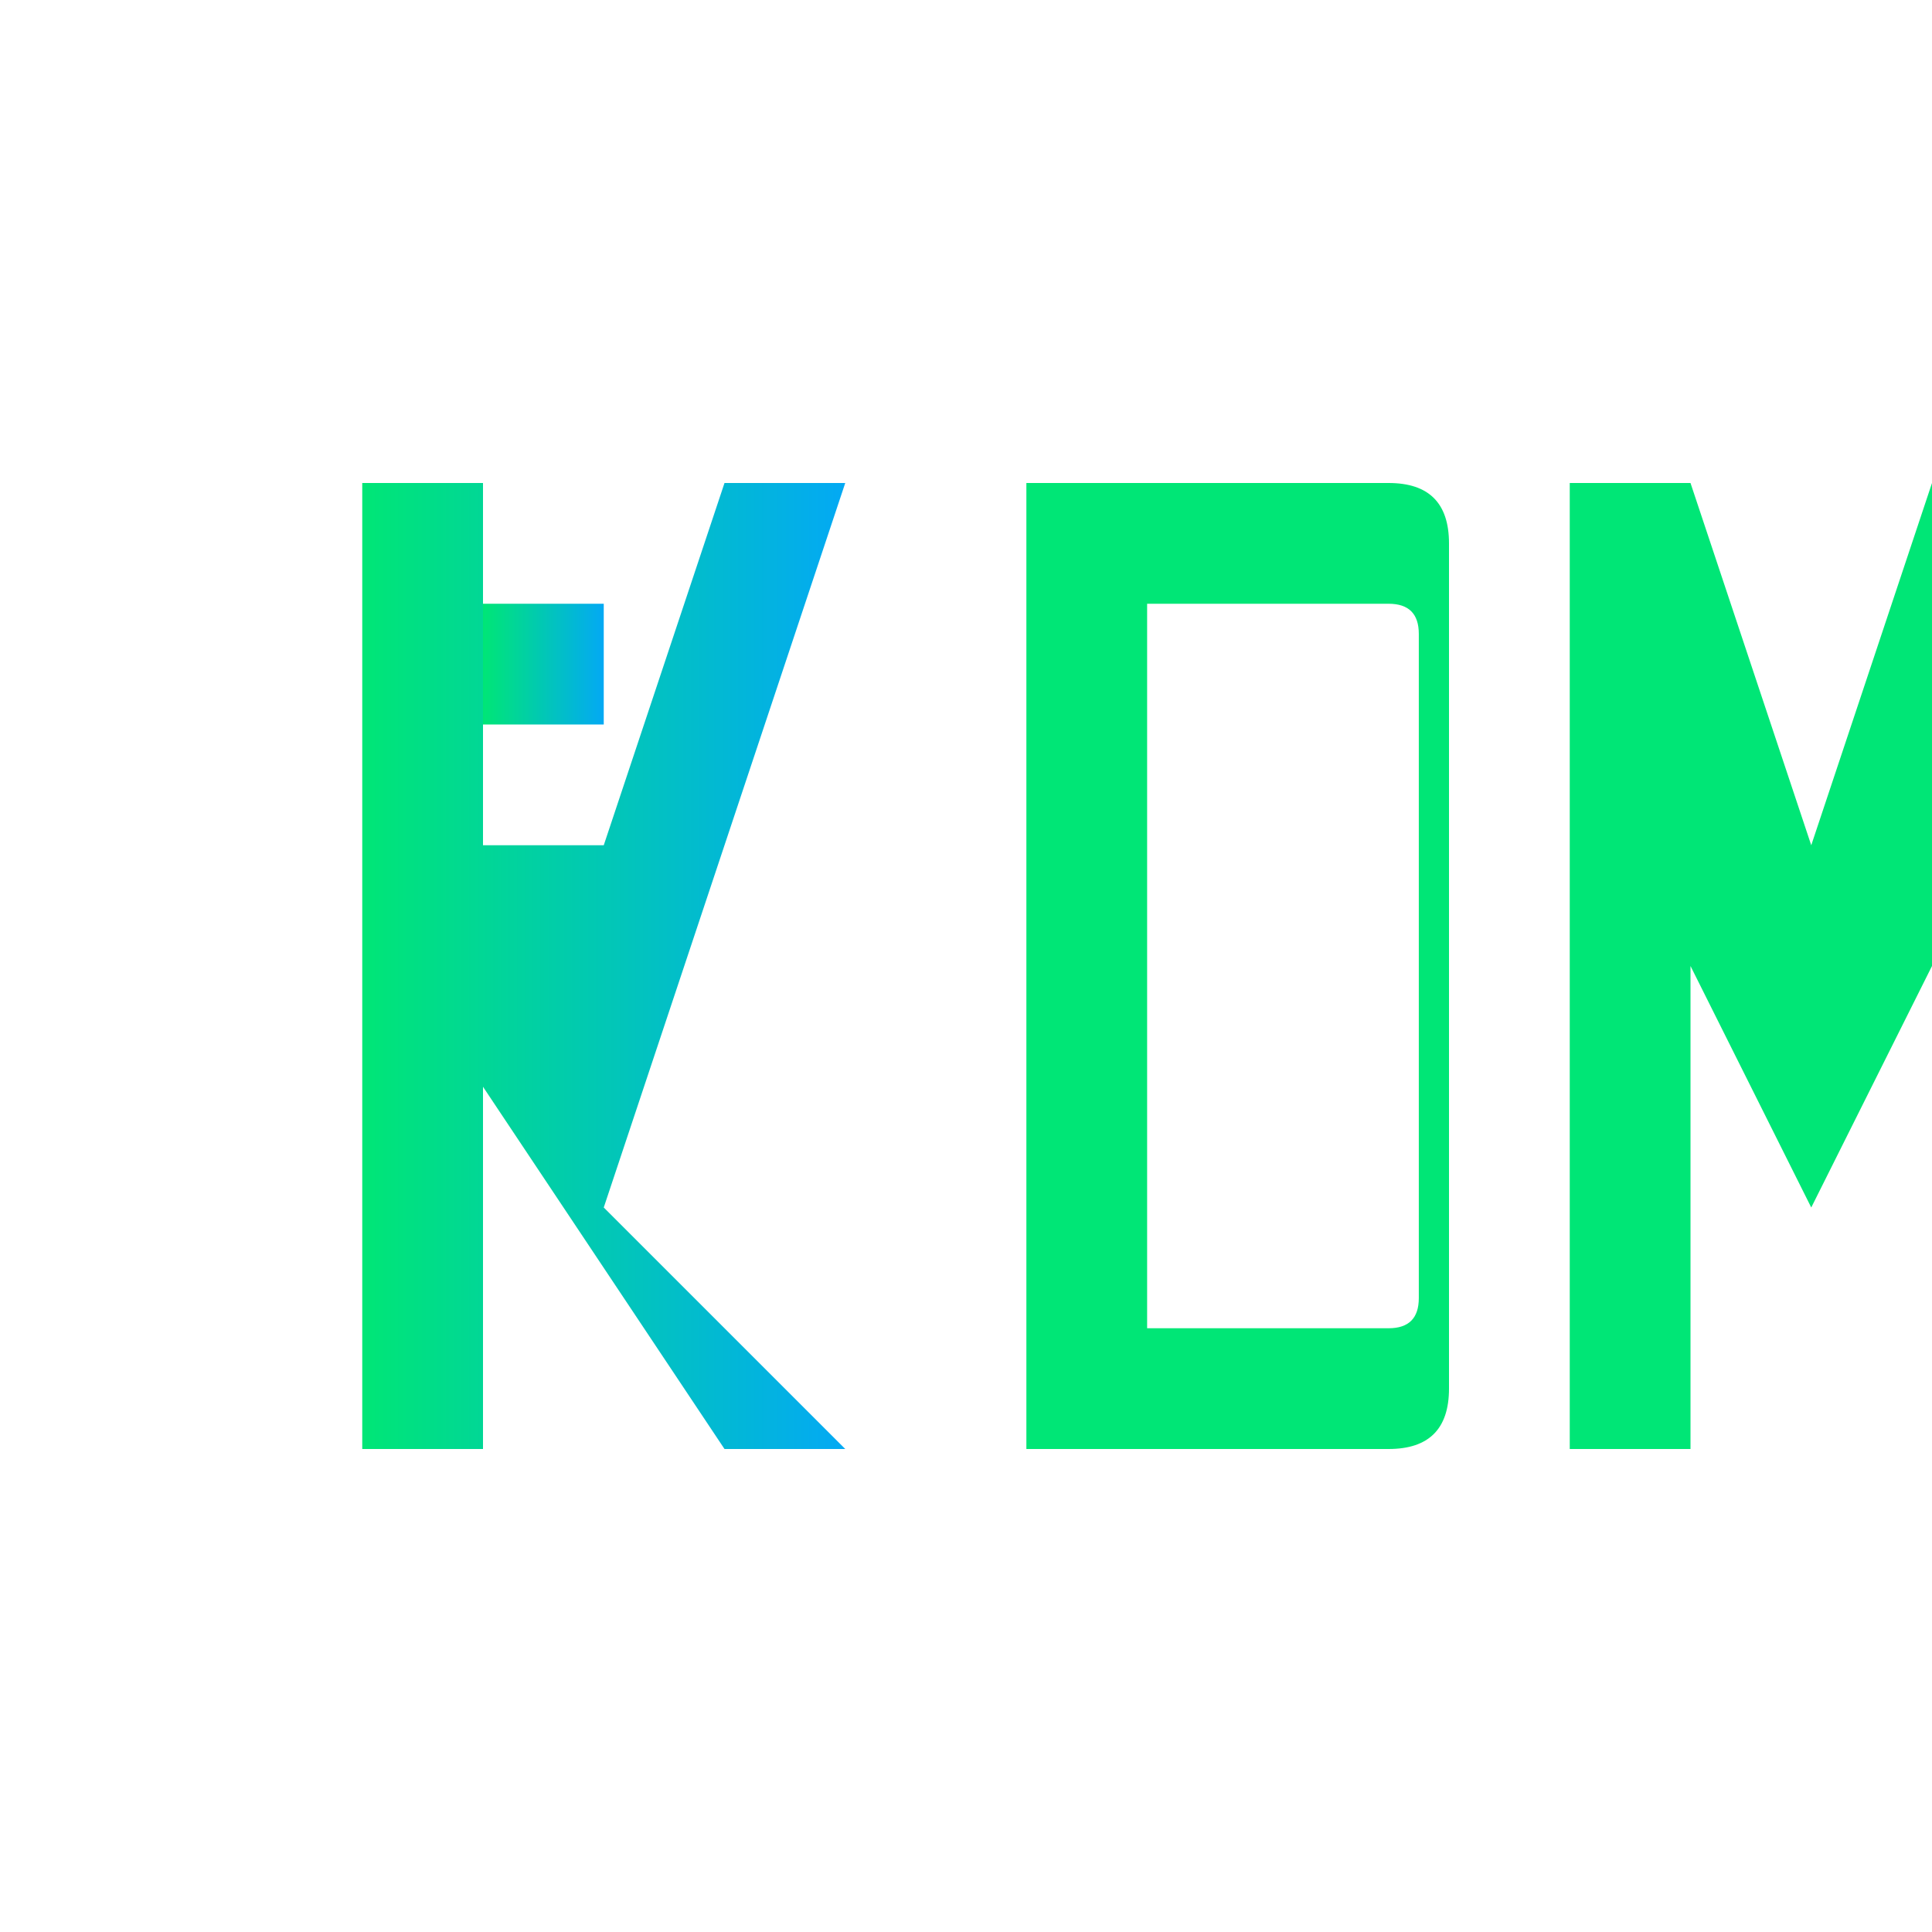
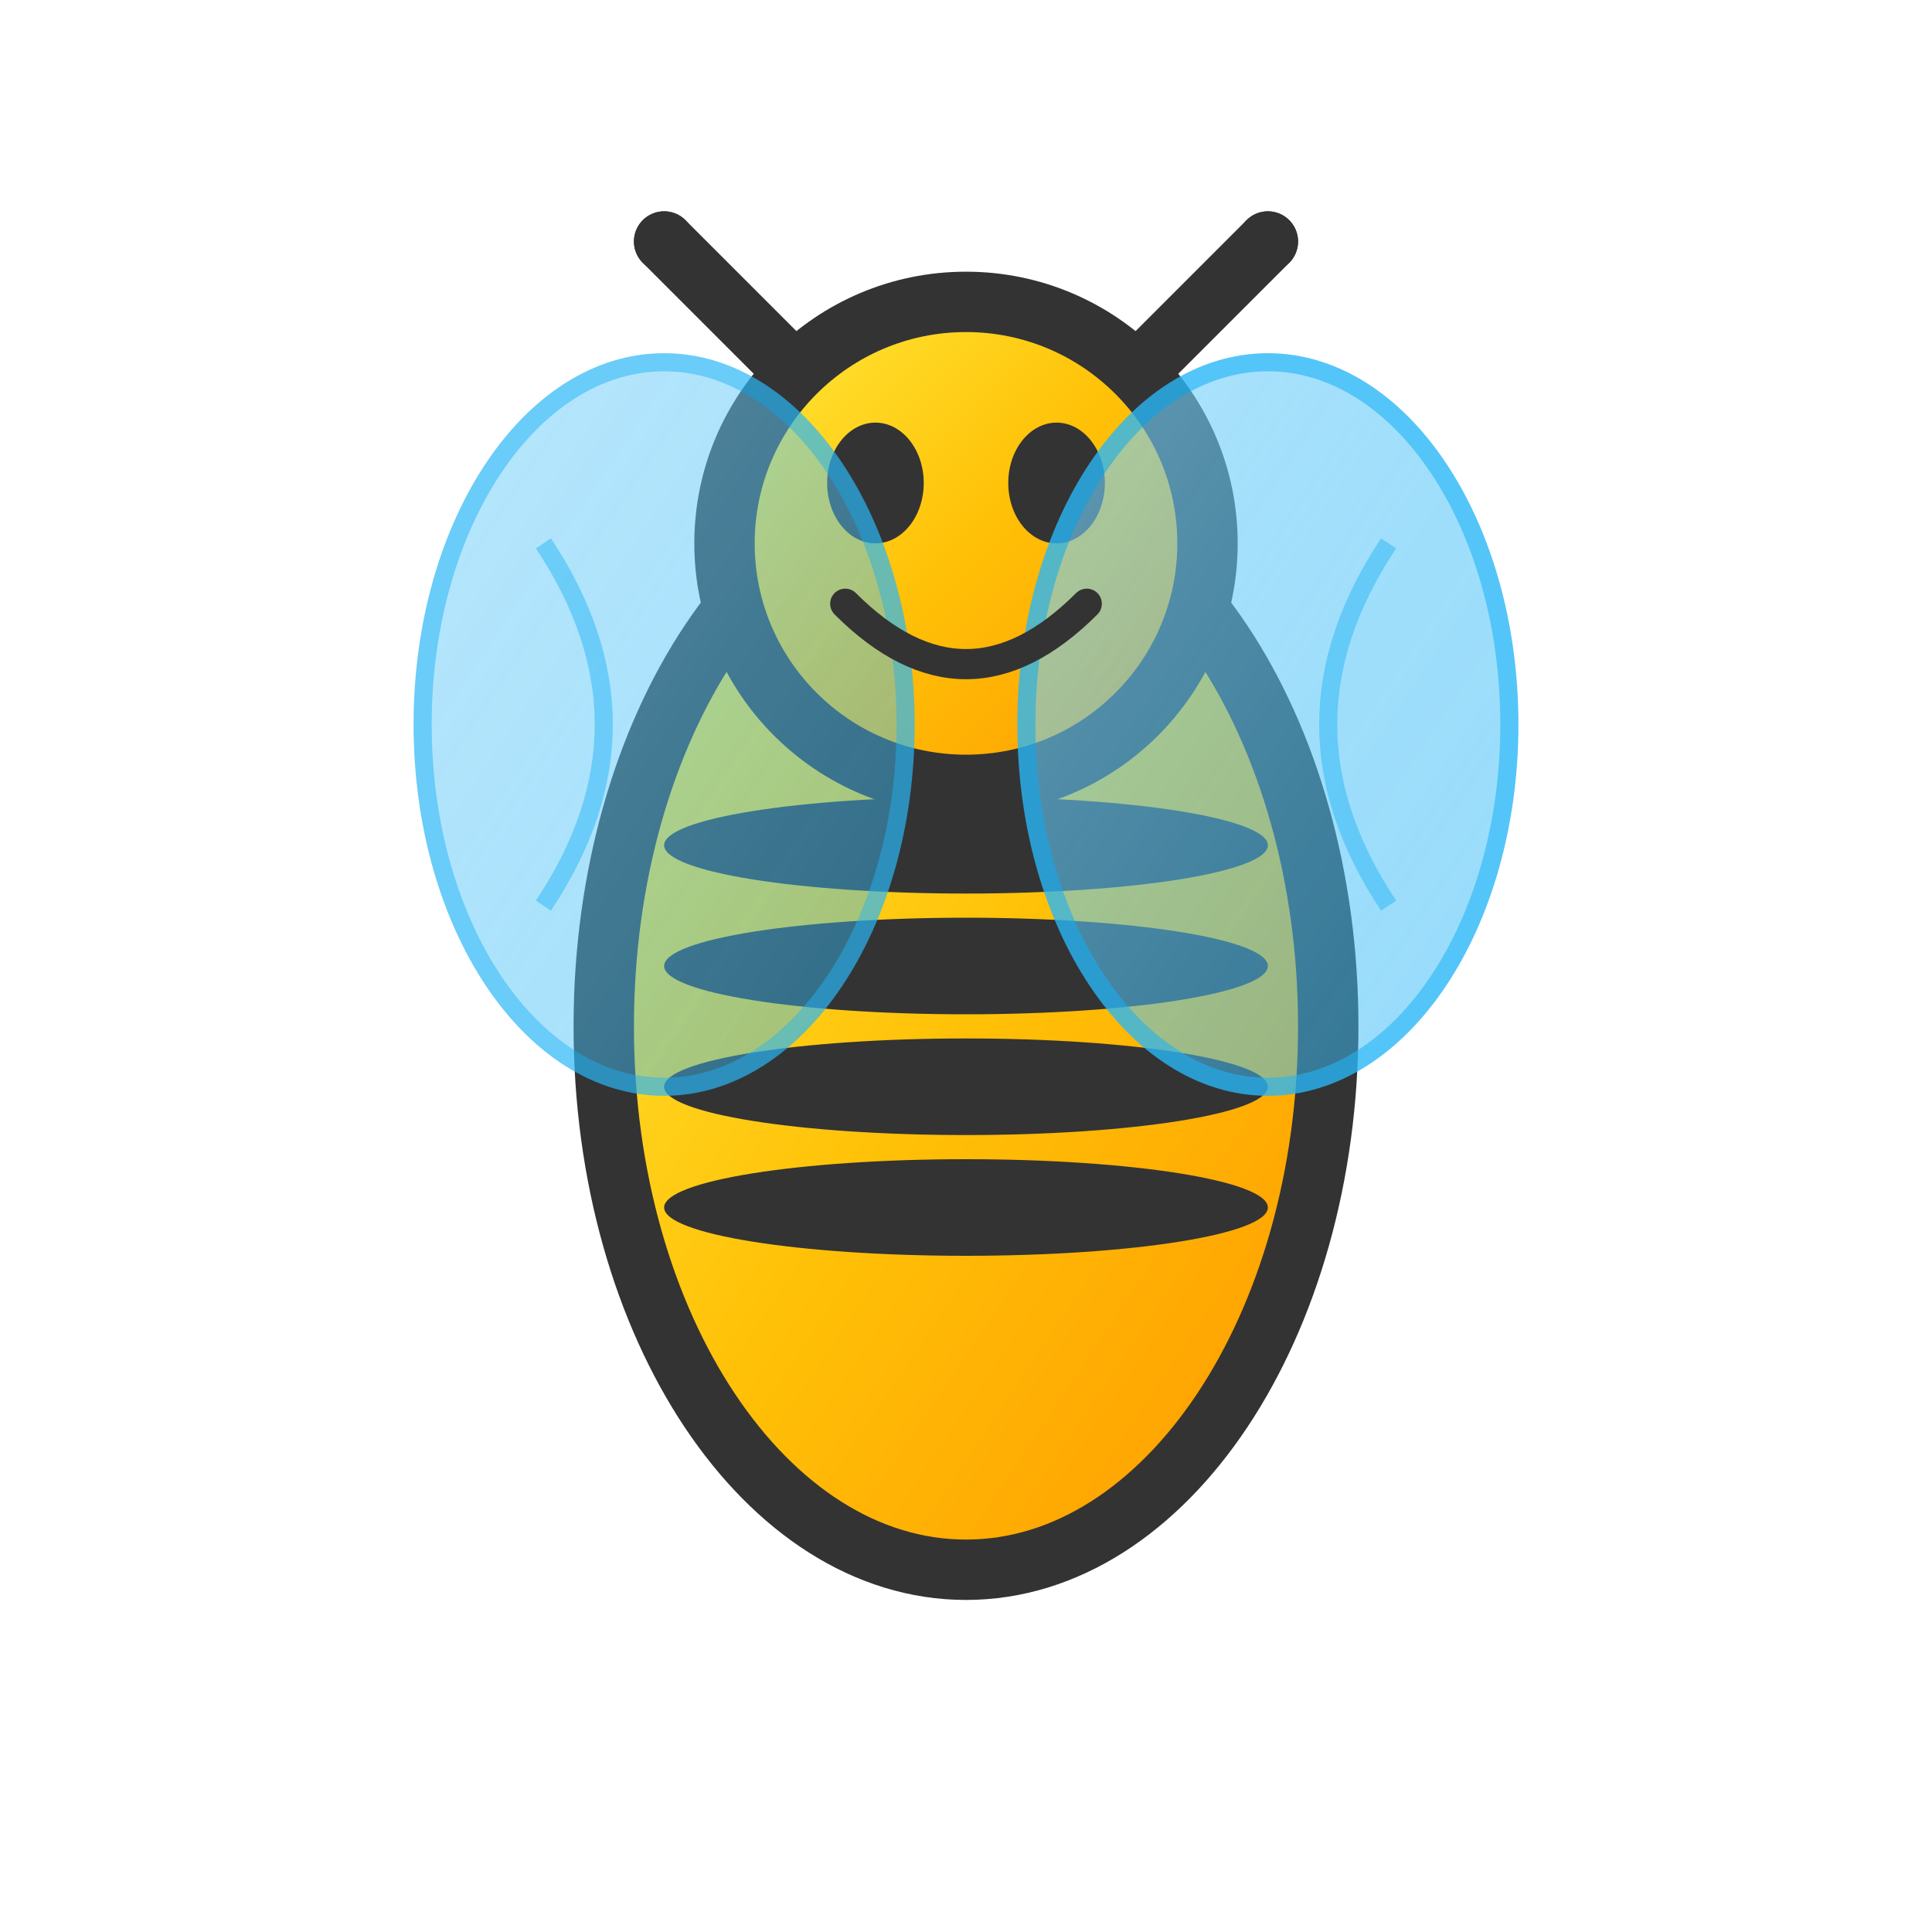
<svg xmlns="http://www.w3.org/2000/svg" width="32" height="32" viewBox="0 0 32 32">
  <defs>
-     <linearGradient id="faviconGradient" x1="0%" y1="0%" x2="100%" y2="0%">
-       <stop offset="0%" style="stop-color:#00E676;stop-opacity:1" />
-       <stop offset="100%" style="stop-color:#03A9F4;stop-opacity:1" />
+     <linearGradient id="beeGradient" x1="0%" y1="0%" x2="100%" y2="100%">
+       <stop offset="0%" style="stop-color:#FFEB3B;stop-opacity:1" />
+       <stop offset="50%" style="stop-color:#FFC107;stop-opacity:1" />
+       <stop offset="100%" style="stop-color:#FF9800;stop-opacity:1" />
+     </linearGradient>
+     <linearGradient id="wingGradient" x1="0%" y1="0%" x2="100%" y2="100%">
+       <stop offset="0%" style="stop-color:#81D4FA;stop-opacity:0.8" />
+       <stop offset="100%" style="stop-color:#29B6F6;stop-opacity:0.6" />
    </linearGradient>
  </defs>
-   <g fill="none" stroke="url(#faviconGradient)" stroke-width="1.5" stroke-linecap="round">
-     <line x1="2" y1="6" x2="8" y2="6" />
-     <line x1="2" y1="6" x2="2" y2="10" />
-     <line x1="14" y1="6" x2="8" y2="6" />
-     <line x1="14" y1="6" x2="14" y2="10" />
-     <line x1="14" y1="26" x2="8" y2="26" />
-     <line x1="14" y1="26" x2="14" y2="22" />
-     <line x1="2" y1="26" x2="8" y2="26" />
-     <line x1="2" y1="26" x2="2" y2="22" />
-   </g>
-   <g fill="url(#faviconGradient)">
-     <path d="M6 8 L6 24 L8 24 L8 18 L12 24 L14 24 L10 20 L14 8 L12 8 L10 14 L8 14 L8 8 Z" />
-     <path d="M8 10 L10 10 L10 12 L8 12 Z" />
-   </g>
-   <g fill="#00E676">
-     <path d="M17 8 L17 24 L23 24 Q24 24 24 23 L24 9 Q24 8 23 8 L17 8 Z M19 10 L23 10 Q23.5 10 23.5 10.5 L23.5 21.5 Q23.5 22 23 22 L19 22 Z" />
-   </g>
-   <g fill="#00E676">
-     <path d="M26 8 L26 24 L28 24 L28 16 L30 20 L32 16 L32 24 L34 24 L34 8 L32 8 L30 14 L28 8 Z" />
-   </g>
+   <ellipse cx="16" cy="17" rx="6" ry="9" fill="url(#beeGradient)" stroke="#333" stroke-width="1" />
+   <ellipse cx="16" cy="14" rx="5" ry="0.8" fill="#333" />
+   <ellipse cx="16" cy="16" rx="5" ry="0.8" fill="#333" />
+   <ellipse cx="16" cy="18" rx="5" ry="0.8" fill="#333" />
+   <ellipse cx="16" cy="20" rx="5" ry="0.8" fill="#333" />
+   <circle cx="16" cy="9" r="4" fill="url(#beeGradient)" stroke="#333" stroke-width="1" />
+   <ellipse cx="14.5" cy="8" rx="0.8" ry="1" fill="#333" />
+   <ellipse cx="17.5" cy="8" rx="0.8" ry="1" fill="#333" />
+   <line x1="13" y1="6" x2="11" y2="4" stroke="#333" stroke-width="1" stroke-linecap="round" />
+   <line x1="19" y1="6" x2="21" y2="4" stroke="#333" stroke-width="1" stroke-linecap="round" />
+   <circle cx="11" cy="4" r="0.5" fill="#333" />
+   <circle cx="21" cy="4" r="0.5" fill="#333" />
+   <ellipse cx="11" cy="12" rx="4" ry="6" fill="url(#wingGradient)" stroke="#29B6F6" stroke-width="0.3" opacity="0.7" />
+   <ellipse cx="21" cy="12" rx="4" ry="6" fill="url(#wingGradient)" stroke="#29B6F6" stroke-width="0.3" opacity="0.8" />
+   <path d="M9 9 Q11 12 9 15" stroke="#29B6F6" stroke-width="0.3" fill="none" opacity="0.5" />
+   <path d="M23 9 Q21 12 23 15" stroke="#29B6F6" stroke-width="0.3" fill="none" opacity="0.5" />
+   <path d="M14 10 Q16 12 18 10" stroke="#333" stroke-width="0.5" fill="none" stroke-linecap="round" />
</svg>
